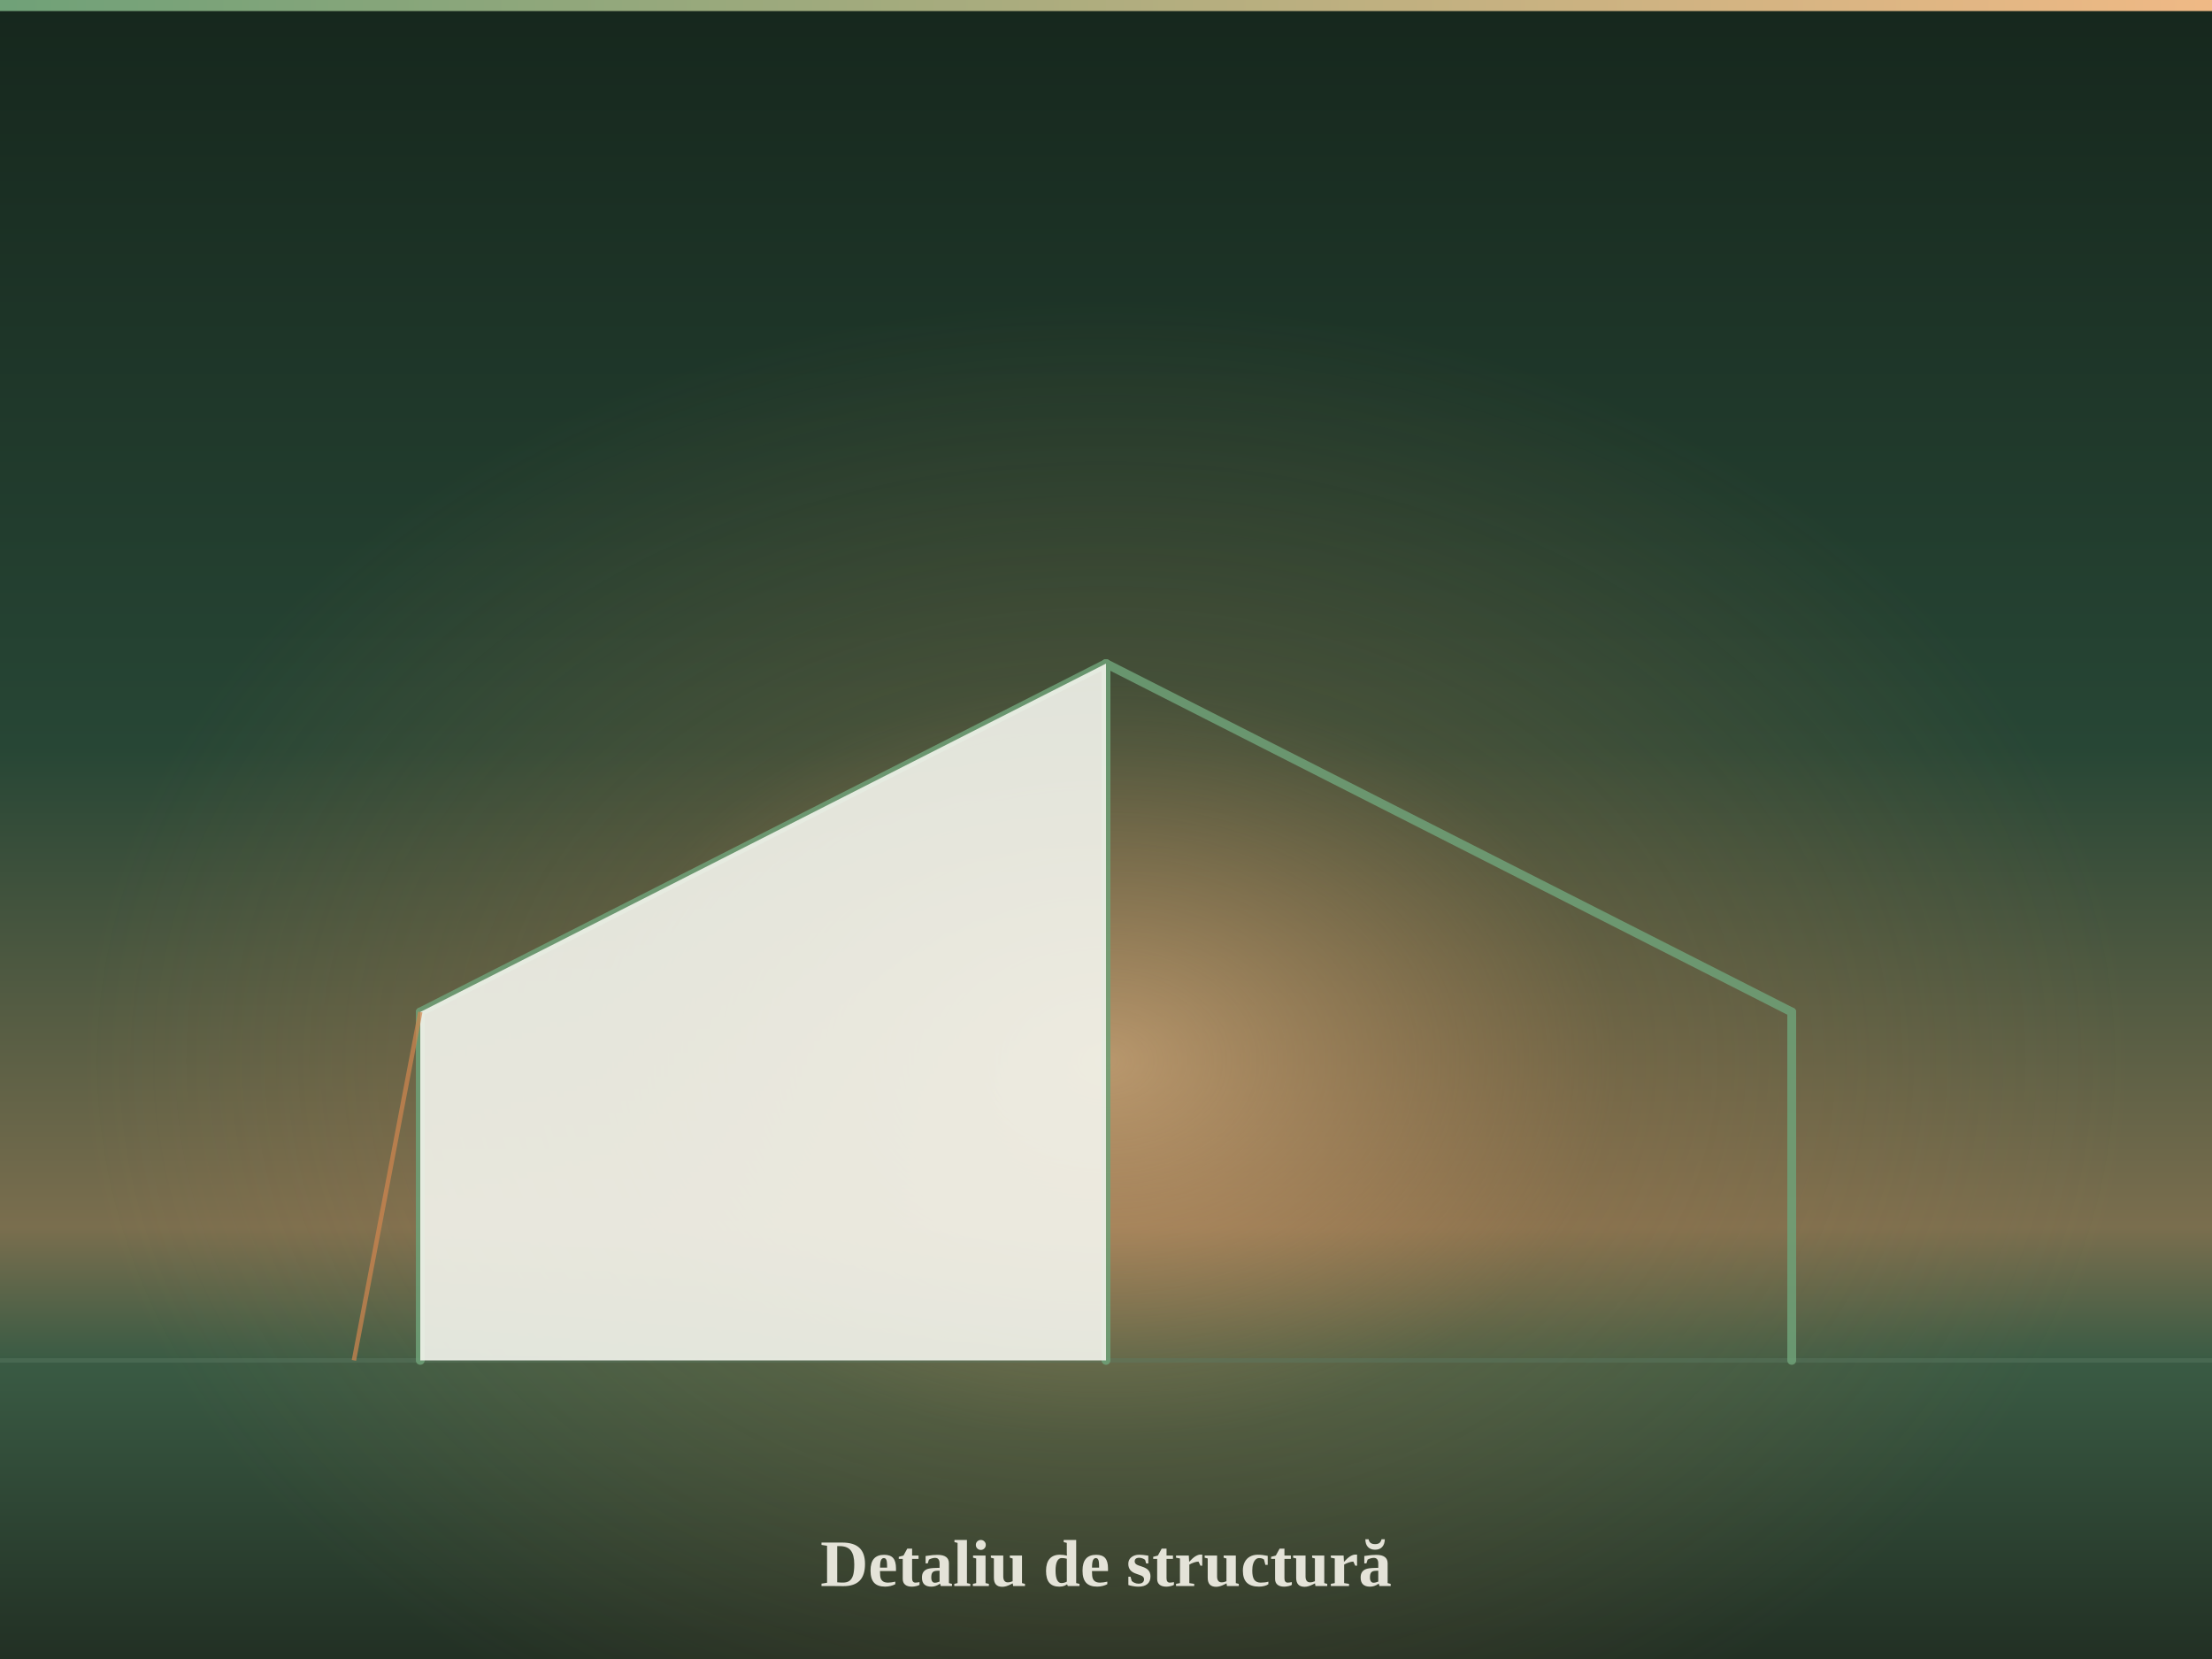
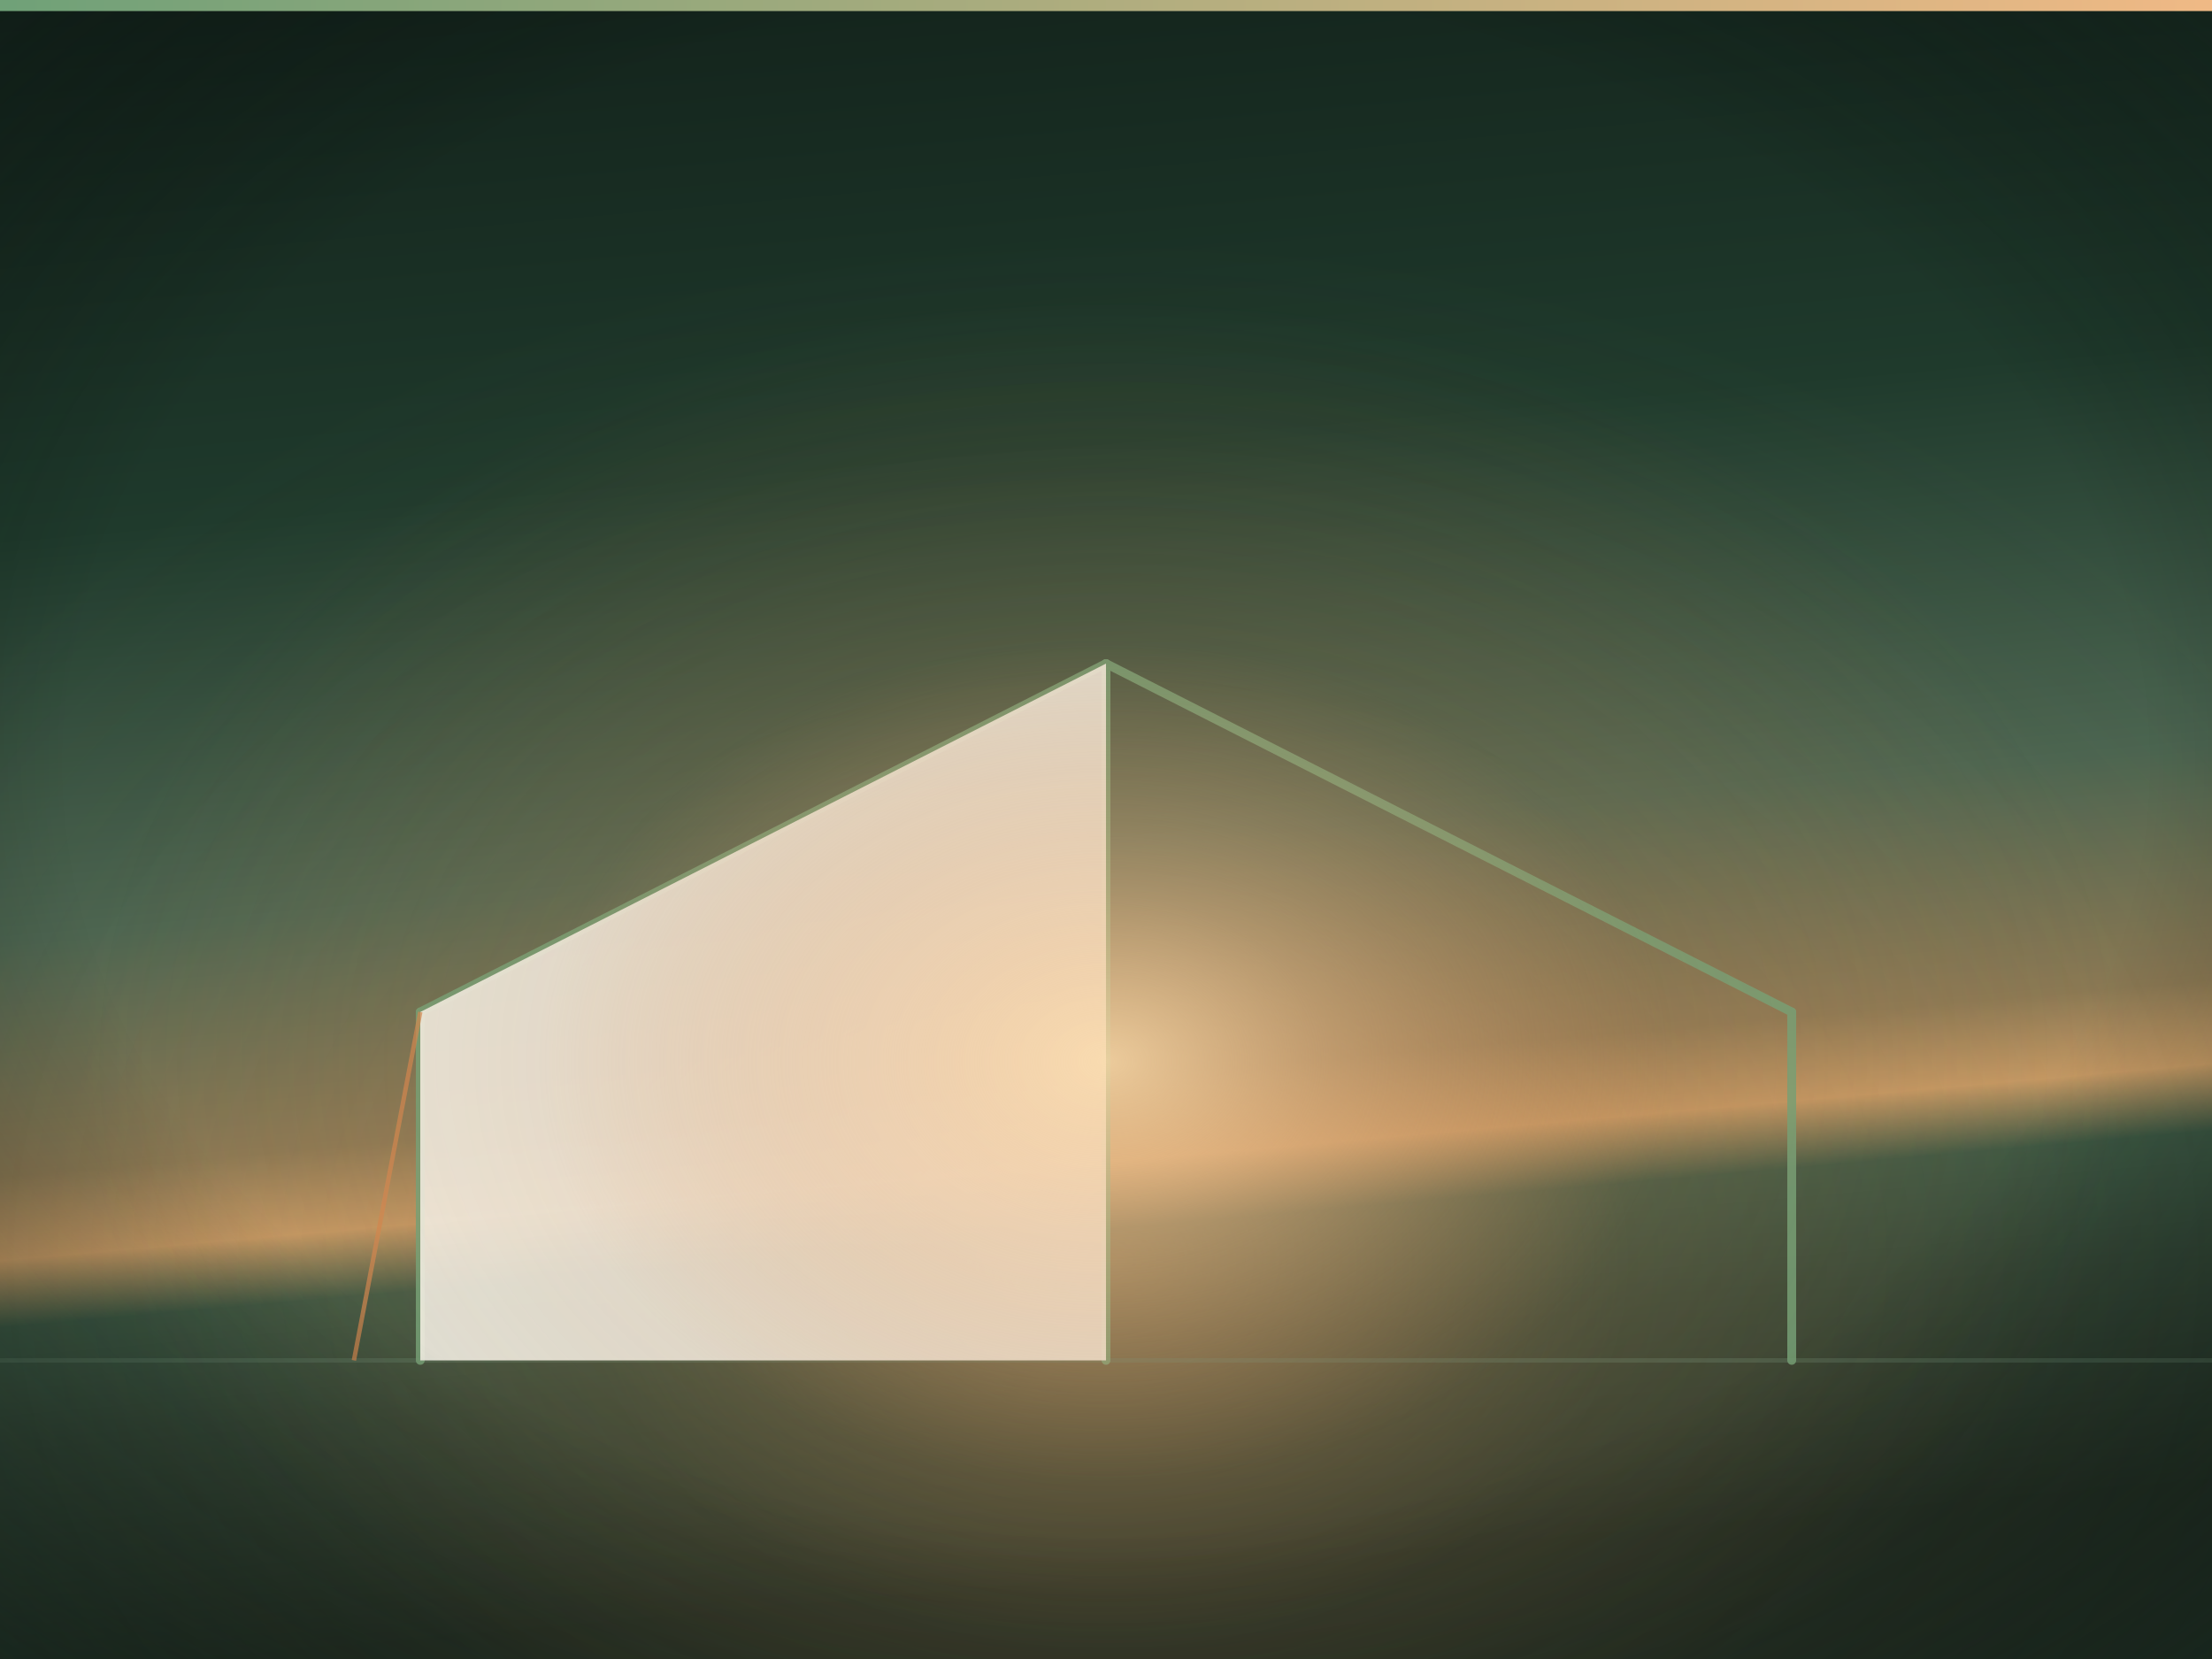
<svg xmlns="http://www.w3.org/2000/svg" viewBox="0 0 1000 750" width="1000" height="750">
  <defs>
-     <linearGradient id="dusk" x1="0" y1="0" x2="0" y2="1">
-       <stop offset="0%" stop-color="#16271d" />
-       <stop offset="45%" stop-color="#274635" />
-       <stop offset="74%" stop-color="#7a6e4e" />
-       <stop offset="82%" stop-color="#3a5b44" />
-       <stop offset="100%" stop-color="#223024" />
+     <linearGradient id="dusk" x1="0" y1="0" x2="0.12" y2="1">
+       <stop offset="0%" stop-color="#12211a" />
+       <stop offset="32%" stop-color="#1f3a2c" />
+       <stop offset="56%" stop-color="#4a6450" />
+       <stop offset="70%" stop-color="#8a7853" />
+       <stop offset="75%" stop-color="#c79a64" />
+       <stop offset="79%" stop-color="#365441" />
+       <stop offset="86%" stop-color="#2c4233" />
+       <stop offset="100%" stop-color="#1c2a20" />
    </linearGradient>
+     <radialGradient id="horizonGlow" cx="50%" cy="76%" r="62%" fx="50%" fy="76%">
+       <stop offset="0%" stop-color="#c79a64" stop-opacity="0.5" />
+       <stop offset="38%" stop-color="#8a7853" stop-opacity="0.16" />
+       <stop offset="100%" stop-color="#8a7853" stop-opacity="0" />
+     </radialGradient>
    <radialGradient id="lamp" cx="50%" cy="64%" r="46%">
-       <stop offset="0%" stop-color="#f0b985" stop-opacity="0.62" />
-       <stop offset="50%" stop-color="#d2864f" stop-opacity="0.18" />
+       <stop offset="0%" stop-color="#fcd9a8" stop-opacity="0.85" />
+       <stop offset="22%" stop-color="#f0b985" stop-opacity="0.5" />
+       <stop offset="55%" stop-color="#d2864f" stop-opacity="0.14" />
      <stop offset="100%" stop-color="#d2864f" stop-opacity="0" />
    </radialGradient>
+     <linearGradient id="haze" x1="0" y1="0" x2="0" y2="1">
+       <stop offset="0%" stop-color="#4a6450" stop-opacity="0" />
+       <stop offset="100%" stop-color="#4a6450" stop-opacity="0.5" />
+     </linearGradient>
    <linearGradient id="guyline" x1="0" y1="0" x2="1" y2="0">
      <stop offset="0%" stop-color="#6fa178" />
      <stop offset="100%" stop-color="#f0b985" />
    </linearGradient>
+     <radialGradient id="vignette" cx="50%" cy="46%" r="75%">
+       <stop offset="62%" stop-color="#000" stop-opacity="0" />
+       <stop offset="100%" stop-color="#12211a" stop-opacity="0.55" />
+     </radialGradient>
  </defs>
  <rect width="1000" height="750" fill="url(#dusk)" />
-   <rect width="1000" height="750" fill="url(#lamp)" />
+   <rect width="1000" height="750" fill="url(#horizonGlow)" />
  <line x1="0" y1="615" x2="1000" y2="615" stroke="#5d7a64" stroke-width="2" opacity="0.4" />
  <g stroke="#6fa178" stroke-width="4" fill="none" opacity="0.85" stroke-linecap="round">
    <line x1="190" y1="615" x2="190" y2="457.5" />
    <line x1="810" y1="615" x2="810" y2="457.5" />
    <line x1="500" y1="615" x2="500" y2="300" />
    <line x1="190" y1="457.5" x2="500" y2="300" />
    <line x1="810" y1="457.5" x2="500" y2="300" />
  </g>
  <path d="M190,457.5 L500,300 L500,615 L190,615 Z" fill="#f3f4ec" opacity="0.9" />
  <line x1="190" y1="457.5" x2="160" y2="615" stroke="#d2864f" stroke-width="2" opacity="0.7" />
+   <rect width="1000" height="750" fill="url(#lamp)" />
+   <rect width="1000" height="750" fill="url(#vignette)" />
  <rect x="0" y="0" width="1000" height="5" fill="url(#guyline)" />
-   <g font-family="Georgia, 'Times New Roman', serif">
-     <text x="50%" y="717" text-anchor="middle" font-size="30" font-weight="700" fill="#f6f4ea" opacity="0.9">Detaliu de structură</text>
-   </g>
</svg>
